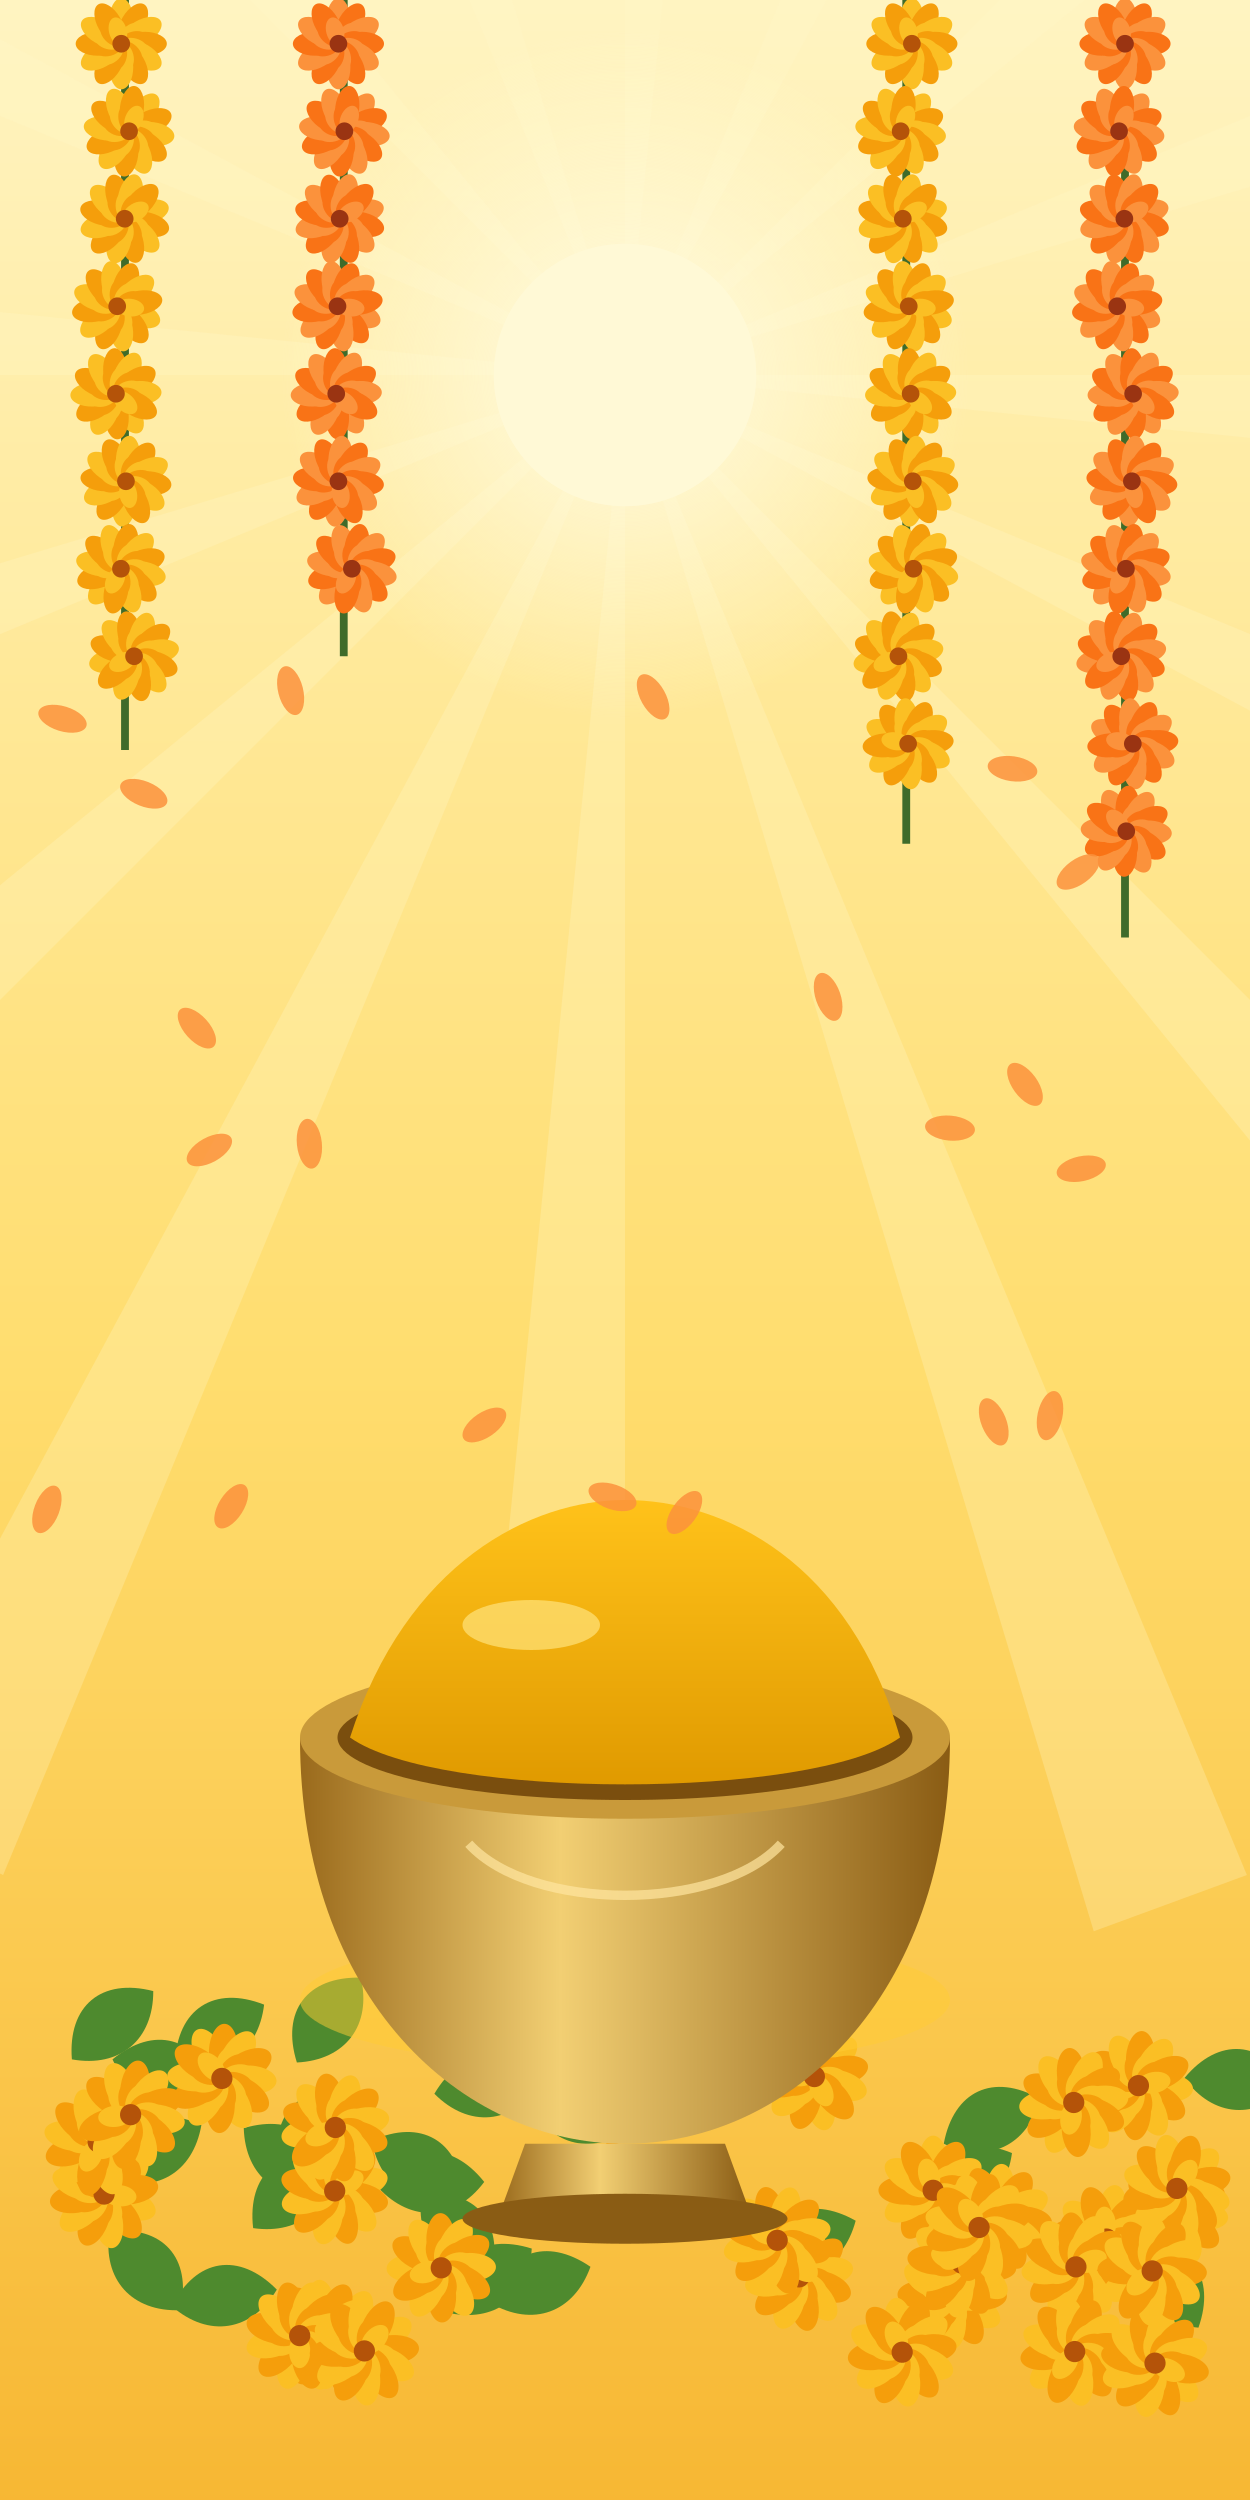
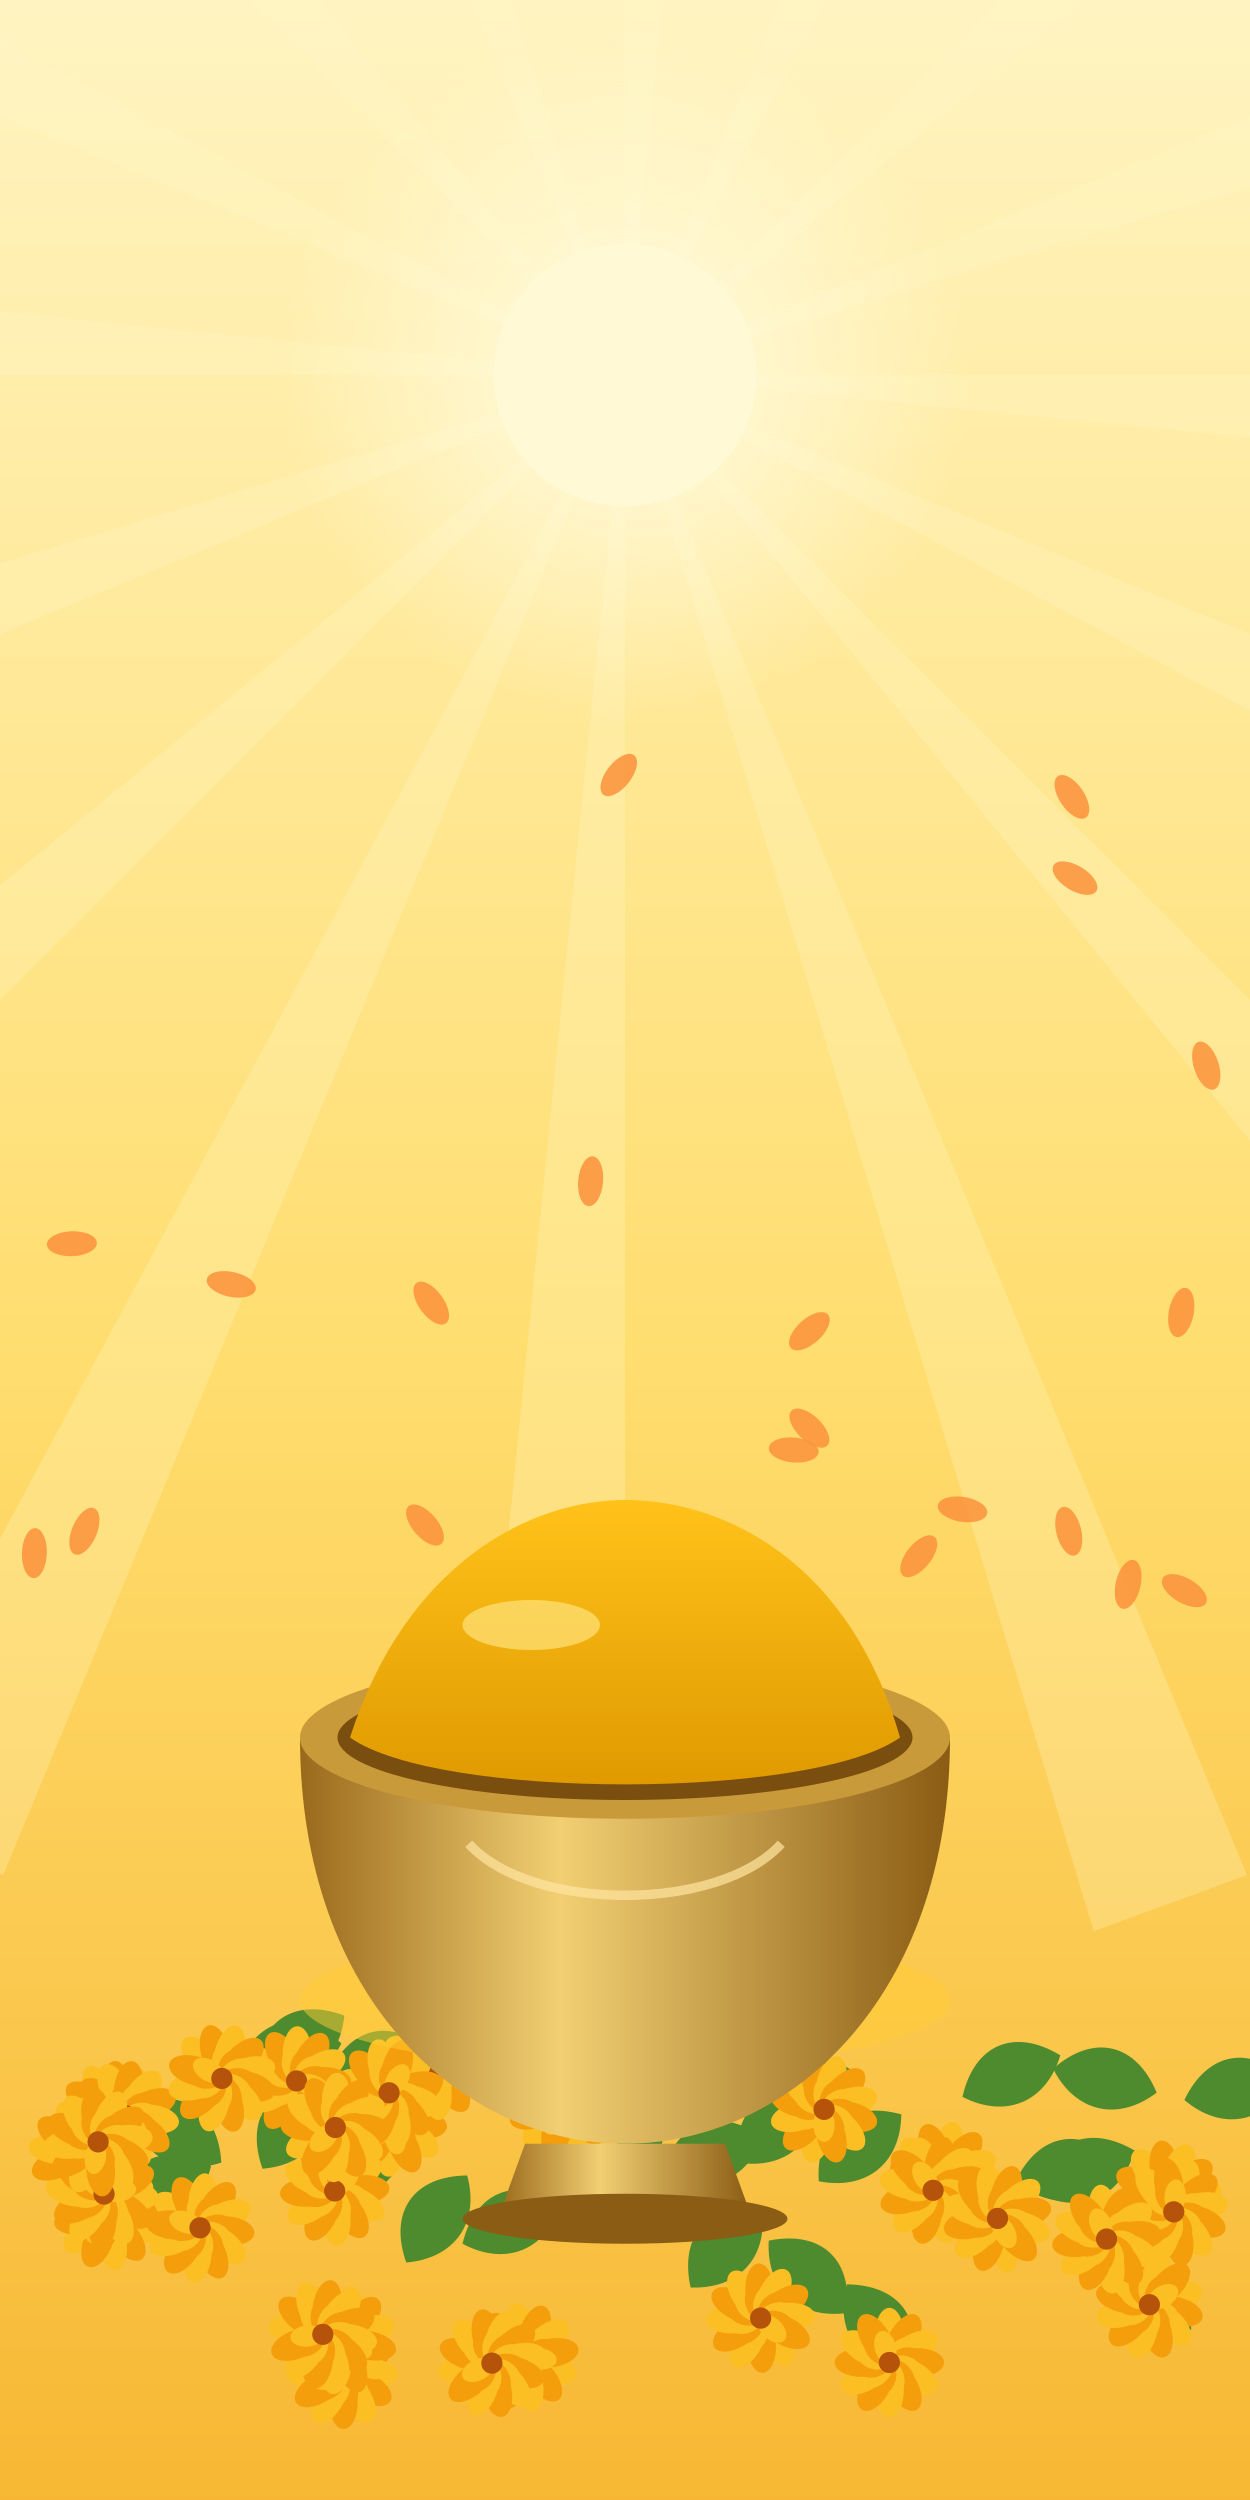
<svg xmlns="http://www.w3.org/2000/svg" viewBox="0 0 400 800" preserveAspectRatio="xMidYMax slice">
  <defs>
    <linearGradient id="bg" x1="0" y1="0" x2="0" y2="1">
      <stop offset="0" stop-color="#fff4c2" />
      <stop offset=".55" stop-color="#ffdd6e" />
      <stop offset="1" stop-color="#f7b733" />
    </linearGradient>
    <radialGradient id="rays" cx=".5" cy=".5" r=".5">
      <stop offset="0" stop-color="#fffbe0" />
      <stop offset="1" stop-color="#fffbe0" stop-opacity="0" />
    </radialGradient>
    <linearGradient id="brass" x1="0" y1="0" x2="1" y2="0">
      <stop offset="0" stop-color="#9a6a1c" />
      <stop offset=".4" stop-color="#f2cf73" />
      <stop offset="1" stop-color="#8a5c14" />
    </linearGradient>
    <linearGradient id="paste" x1="0" y1="0" x2="0" y2="1">
      <stop offset="0" stop-color="#ffc21a" />
      <stop offset="1" stop-color="#e09a00" />
    </linearGradient>
    <symbol id="mg" viewBox="-18 -18 36 36" overflow="visible">
      <ellipse cx="0" cy="-9" rx="4.6" ry="8.5" fill="#fbbf24" transform="rotate(0)" />
      <ellipse cx="0" cy="-9" rx="4.6" ry="8.5" fill="#f59e0b" transform="rotate(30)" />
      <ellipse cx="0" cy="-9" rx="4.6" ry="8.5" fill="#fbbf24" transform="rotate(60)" />
      <ellipse cx="0" cy="-9" rx="4.6" ry="8.5" fill="#f59e0b" transform="rotate(90)" />
      <ellipse cx="0" cy="-9" rx="4.6" ry="8.5" fill="#fbbf24" transform="rotate(120)" />
      <ellipse cx="0" cy="-9" rx="4.6" ry="8.5" fill="#f59e0b" transform="rotate(150)" />
      <ellipse cx="0" cy="-9" rx="4.6" ry="8.5" fill="#fbbf24" transform="rotate(180)" />
      <ellipse cx="0" cy="-9" rx="4.6" ry="8.5" fill="#f59e0b" transform="rotate(210)" />
      <ellipse cx="0" cy="-9" rx="4.6" ry="8.5" fill="#fbbf24" transform="rotate(240)" />
      <ellipse cx="0" cy="-9" rx="4.6" ry="8.5" fill="#f59e0b" transform="rotate(270)" />
      <ellipse cx="0" cy="-9" rx="4.6" ry="8.5" fill="#fbbf24" transform="rotate(300)" />
      <ellipse cx="0" cy="-9" rx="4.6" ry="8.5" fill="#f59e0b" transform="rotate(330)" />
      <ellipse cx="0" cy="-5" rx="3.4" ry="5.4" fill="#f59e0b" transform="rotate(15)" />
      <ellipse cx="0" cy="-5" rx="3.4" ry="5.4" fill="#fbbf24" transform="rotate(45)" />
      <ellipse cx="0" cy="-5" rx="3.4" ry="5.4" fill="#f59e0b" transform="rotate(75)" />
      <ellipse cx="0" cy="-5" rx="3.4" ry="5.4" fill="#fbbf24" transform="rotate(105)" />
      <ellipse cx="0" cy="-5" rx="3.4" ry="5.4" fill="#f59e0b" transform="rotate(135)" />
      <ellipse cx="0" cy="-5" rx="3.4" ry="5.4" fill="#fbbf24" transform="rotate(165)" />
      <ellipse cx="0" cy="-5" rx="3.4" ry="5.4" fill="#f59e0b" transform="rotate(195)" />
      <ellipse cx="0" cy="-5" rx="3.4" ry="5.4" fill="#fbbf24" transform="rotate(225)" />
      <ellipse cx="0" cy="-5" rx="3.4" ry="5.4" fill="#f59e0b" transform="rotate(255)" />
      <ellipse cx="0" cy="-5" rx="3.4" ry="5.4" fill="#fbbf24" transform="rotate(285)" />
      <ellipse cx="0" cy="-5" rx="3.4" ry="5.4" fill="#f59e0b" transform="rotate(315)" />
      <ellipse cx="0" cy="-5" rx="3.4" ry="5.4" fill="#fbbf24" transform="rotate(345)" />
      <circle r="3.4" fill="#b45309" />
    </symbol>
    <symbol id="mg2" viewBox="-18 -18 36 36" overflow="visible">
      <ellipse cx="0" cy="-9" rx="4.6" ry="8.5" fill="#fb923c" transform="rotate(0)" />
      <ellipse cx="0" cy="-9" rx="4.6" ry="8.5" fill="#f97316" transform="rotate(30)" />
      <ellipse cx="0" cy="-9" rx="4.6" ry="8.5" fill="#fb923c" transform="rotate(60)" />
      <ellipse cx="0" cy="-9" rx="4.6" ry="8.5" fill="#f97316" transform="rotate(90)" />
      <ellipse cx="0" cy="-9" rx="4.6" ry="8.5" fill="#fb923c" transform="rotate(120)" />
      <ellipse cx="0" cy="-9" rx="4.6" ry="8.5" fill="#f97316" transform="rotate(150)" />
      <ellipse cx="0" cy="-9" rx="4.6" ry="8.5" fill="#fb923c" transform="rotate(180)" />
      <ellipse cx="0" cy="-9" rx="4.6" ry="8.5" fill="#f97316" transform="rotate(210)" />
      <ellipse cx="0" cy="-9" rx="4.6" ry="8.5" fill="#fb923c" transform="rotate(240)" />
      <ellipse cx="0" cy="-9" rx="4.6" ry="8.5" fill="#f97316" transform="rotate(270)" />
      <ellipse cx="0" cy="-9" rx="4.6" ry="8.5" fill="#fb923c" transform="rotate(300)" />
      <ellipse cx="0" cy="-9" rx="4.6" ry="8.5" fill="#f97316" transform="rotate(330)" />
      <ellipse cx="0" cy="-5" rx="3.4" ry="5.4" fill="#f97316" transform="rotate(15)" />
      <ellipse cx="0" cy="-5" rx="3.4" ry="5.4" fill="#fb923c" transform="rotate(45)" />
      <ellipse cx="0" cy="-5" rx="3.4" ry="5.4" fill="#f97316" transform="rotate(75)" />
      <ellipse cx="0" cy="-5" rx="3.4" ry="5.4" fill="#fb923c" transform="rotate(105)" />
      <ellipse cx="0" cy="-5" rx="3.4" ry="5.4" fill="#f97316" transform="rotate(135)" />
      <ellipse cx="0" cy="-5" rx="3.4" ry="5.4" fill="#fb923c" transform="rotate(165)" />
      <ellipse cx="0" cy="-5" rx="3.4" ry="5.4" fill="#f97316" transform="rotate(195)" />
      <ellipse cx="0" cy="-5" rx="3.4" ry="5.4" fill="#fb923c" transform="rotate(225)" />
      <ellipse cx="0" cy="-5" rx="3.4" ry="5.4" fill="#f97316" transform="rotate(255)" />
      <ellipse cx="0" cy="-5" rx="3.4" ry="5.4" fill="#fb923c" transform="rotate(285)" />
      <ellipse cx="0" cy="-5" rx="3.4" ry="5.4" fill="#f97316" transform="rotate(315)" />
      <ellipse cx="0" cy="-5" rx="3.4" ry="5.4" fill="#fb923c" transform="rotate(345)" />
      <circle r="3.4" fill="#9a3412" />
    </symbol>
  </defs>
  <rect width="400" height="800" fill="url(#bg)" />
  <g opacity=".55" transform="translate(200 120)">
    <path d="M0 0 L520 0 L517 52Z" fill="#fff6c8" opacity=".5" />
    <path d="M0 0 L480 199 L458 246Z" fill="#fff6c8" opacity=".5" />
    <path d="M0 0 L368 368 L329 403Z" fill="#fff6c8" opacity=".5" />
    <path d="M0 0 L199 480 L150 498Z" fill="#fff6c8" opacity=".5" />
    <path d="M0 0 L0 520 L-52 517Z" fill="#fff6c8" opacity=".5" />
    <path d="M0 0 L-199 480 L-246 458Z" fill="#fff6c8" opacity=".5" />
    <path d="M0 0 L-368 368 L-403 329Z" fill="#fff6c8" opacity=".5" />
    <path d="M0 0 L-480 199 L-498 150Z" fill="#fff6c8" opacity=".5" />
    <path d="M0 0 L-520 0 L-517 -52Z" fill="#fff6c8" opacity=".5" />
    <path d="M0 0 L-480 -199 L-458 -246Z" fill="#fff6c8" opacity=".5" />
    <path d="M0 0 L-368 -368 L-329 -403Z" fill="#fff6c8" opacity=".5" />
    <path d="M0 0 L-199 -480 L-150 -498Z" fill="#fff6c8" opacity=".5" />
    <path d="M0 0 L-0 -520 L52 -517Z" fill="#fff6c8" opacity=".5" />
    <path d="M0 0 L199 -480 L246 -458Z" fill="#fff6c8" opacity=".5" />
    <path d="M0 0 L368 -368 L403 -329Z" fill="#fff6c8" opacity=".5" />
    <path d="M0 0 L480 -199 L498 -150Z" fill="#fff6c8" opacity=".5" />
  </g>
  <circle cx="200" cy="120" r="110" fill="url(#rays)" />
  <circle cx="200" cy="120" r="42" fill="#fff9d6" />
-   <path d="M40 -10 V240" stroke="#3f6b2a" stroke-width="2.5" />
-   <use href="#mg" x="23.8" y="-1.0" width="30" height="30" transform="rotate(0 38.8 14.0)" />
-   <use href="#mg" x="26.3" y="27.0" width="30" height="30" transform="rotate(37 41.3 42.0)" />
-   <use href="#mg" x="24.9" y="55.0" width="30" height="30" transform="rotate(74 39.9 70.0)" />
-   <use href="#mg" x="22.5" y="83.0" width="30" height="30" transform="rotate(111 37.5 98.0)" />
-   <use href="#mg" x="22.1" y="111.0" width="30" height="30" transform="rotate(148 37.1 126.0)" />
-   <use href="#mg" x="25.3" y="139.0" width="30" height="30" transform="rotate(185 40.3 154.0)" />
-   <use href="#mg" x="23.7" y="167.0" width="30" height="30" transform="rotate(222 38.7 182.0)" />
-   <use href="#mg" x="27.9" y="195.0" width="30" height="30" transform="rotate(259 42.9 210.0)" />
-   <path d="M110 -10 V210" stroke="#3f6b2a" stroke-width="2.5" />
-   <use href="#mg2" x="93.3" y="-1.0" width="30" height="30" transform="rotate(0 108.3 14.0)" />
-   <use href="#mg2" x="95.2" y="27.0" width="30" height="30" transform="rotate(37 110.2 42.0)" />
-   <use href="#mg2" x="93.7" y="55.0" width="30" height="30" transform="rotate(74 108.7 70.0)" />
-   <use href="#mg2" x="93.0" y="83.0" width="30" height="30" transform="rotate(111 108.0 98.0)" />
-   <use href="#mg2" x="92.6" y="111.0" width="30" height="30" transform="rotate(148 107.6 126.0)" />
-   <use href="#mg2" x="93.3" y="139.0" width="30" height="30" transform="rotate(185 108.3 154.0)" />
-   <use href="#mg2" x="97.6" y="167.0" width="30" height="30" transform="rotate(222 112.6 182.0)" />
-   <path d="M290 -10 V270" stroke="#3f6b2a" stroke-width="2.5" />
-   <use href="#mg" x="276.8" y="-1.0" width="30" height="30" transform="rotate(0 291.8 14.0)" />
-   <use href="#mg" x="273.2" y="27.0" width="30" height="30" transform="rotate(37 288.2 42.0)" />
-   <use href="#mg" x="273.9" y="55.0" width="30" height="30" transform="rotate(74 288.9 70.0)" />
-   <use href="#mg" x="275.8" y="83.0" width="30" height="30" transform="rotate(111 290.8 98.0)" />
-   <use href="#mg" x="276.4" y="111.0" width="30" height="30" transform="rotate(148 291.4 126.0)" />
-   <use href="#mg" x="277.1" y="139.0" width="30" height="30" transform="rotate(185 292.1 154.0)" />
-   <use href="#mg" x="277.3" y="167.0" width="30" height="30" transform="rotate(222 292.3 182.0)" />
-   <use href="#mg" x="272.5" y="195.0" width="30" height="30" transform="rotate(259 287.5 210.0)" />
-   <use href="#mg" x="275.6" y="223.0" width="30" height="30" transform="rotate(296 290.6 238.0)" />
-   <path d="M360 -10 V300" stroke="#3f6b2a" stroke-width="2.5" />
-   <use href="#mg2" x="345.0" y="-1.0" width="30" height="30" transform="rotate(0 360.0 14.0)" />
-   <use href="#mg2" x="343.1" y="27.0" width="30" height="30" transform="rotate(37 358.1 42.0)" />
-   <use href="#mg2" x="344.8" y="55.0" width="30" height="30" transform="rotate(74 359.8 70.0)" />
-   <use href="#mg2" x="342.5" y="83.0" width="30" height="30" transform="rotate(111 357.5 98.0)" />
-   <use href="#mg2" x="347.6" y="111.0" width="30" height="30" transform="rotate(148 362.6 126.0)" />
-   <use href="#mg2" x="347.2" y="139.0" width="30" height="30" transform="rotate(185 362.2 154.0)" />
-   <use href="#mg2" x="345.3" y="167.0" width="30" height="30" transform="rotate(222 360.3 182.0)" />
-   <use href="#mg2" x="343.8" y="195.0" width="30" height="30" transform="rotate(259 358.8 210.0)" />
-   <use href="#mg2" x="347.5" y="223.0" width="30" height="30" transform="rotate(296 362.5 238.0)" />
-   <use href="#mg2" x="345.4" y="251.0" width="30" height="30" transform="rotate(333 360.4 266.0)" />
-   <path d="M0 0 C10 -14 24 -14 34 0 C24 12 10 12 0 0Z" fill="#4e8a2e" transform="translate(338 727) rotate(1)" />
-   <path d="M0 0 C10 -14 24 -14 34 0 C24 12 10 12 0 0Z" fill="#4e8a2e" transform="translate(169 706) rotate(-8)" />
-   <path d="M0 0 C10 -14 24 -14 34 0 C24 12 10 12 0 0Z" fill="#4e8a2e" transform="translate(78 681) rotate(38)" />
-   <path d="M0 0 C10 -14 24 -14 34 0 C24 12 10 12 0 0Z" fill="#4e8a2e" transform="translate(36 659) rotate(15)" />
-   <path d="M0 0 C10 -14 24 -14 34 0 C24 12 10 12 0 0Z" fill="#4e8a2e" transform="translate(121 700) rotate(-3)" />
-   <path d="M0 0 C10 -14 24 -14 34 0 C24 12 10 12 0 0Z" fill="#4e8a2e" transform="translate(143 740) rotate(-37)" />
-   <path d="M0 0 C10 -14 24 -14 34 0 C24 12 10 12 0 0Z" fill="#4e8a2e" transform="translate(169 672) rotate(16)" />
-   <path d="M0 0 C10 -14 24 -14 34 0 C24 12 10 12 0 0Z" fill="#4e8a2e" transform="translate(119 685) rotate(30)" />
-   <path d="M0 0 C10 -14 24 -14 34 0 C24 12 10 12 0 0Z" fill="#4e8a2e" transform="translate(135 702) rotate(49)" />
-   <path d="M0 0 C10 -14 24 -14 34 0 C24 12 10 12 0 0Z" fill="#4e8a2e" transform="translate(56 660) rotate(-33)" />
-   <path d="M0 0 C10 -14 24 -14 34 0 C24 12 10 12 0 0Z" fill="#4e8a2e" transform="translate(295 707) rotate(-32)" />
-   <path d="M0 0 C10 -14 24 -14 34 0 C24 12 10 12 0 0Z" fill="#4e8a2e" transform="translate(139 670) rotate(-5)" />
-   <path d="M0 0 C10 -14 24 -14 34 0 C24 12 10 12 0 0Z" fill="#4e8a2e" transform="translate(35 714) rotate(48)" />
-   <path d="M0 0 C10 -14 24 -14 34 0 C24 12 10 12 0 0Z" fill="#4e8a2e" transform="translate(364 717) rotate(55)" />
-   <path d="M0 0 C10 -14 24 -14 34 0 C24 12 10 12 0 0Z" fill="#4e8a2e" transform="translate(27 680) rotate(56)" />
-   <path d="M0 0 C10 -14 24 -14 34 0 C24 12 10 12 0 0Z" fill="#4e8a2e" transform="translate(299 690) rotate(53)" />
-   <path d="M0 0 C10 -14 24 -14 34 0 C24 12 10 12 0 0Z" fill="#4e8a2e" transform="translate(243 725) rotate(-25)" />
-   <path d="M0 0 C10 -14 24 -14 34 0 C24 12 10 12 0 0Z" fill="#4e8a2e" transform="translate(89 693) rotate(-44)" />
-   <path d="M0 0 C10 -14 24 -14 34 0 C24 12 10 12 0 0Z" fill="#4e8a2e" transform="translate(157 737) rotate(-20)" />
-   <path d="M0 0 C10 -14 24 -14 34 0 C24 12 10 12 0 0Z" fill="#4e8a2e" transform="translate(23 659) rotate(-40)" />
-   <path d="M0 0 C10 -14 24 -14 34 0 C24 12 10 12 0 0Z" fill="#4e8a2e" transform="translate(302 686) rotate(-25)" />
-   <path d="M0 0 C10 -14 24 -14 34 0 C24 12 10 12 0 0Z" fill="#4e8a2e" transform="translate(55 738) rotate(-9)" />
-   <path d="M0 0 C10 -14 24 -14 34 0 C24 12 10 12 0 0Z" fill="#4e8a2e" transform="translate(95 660) rotate(-53)" />
-   <path d="M0 0 C10 -14 24 -14 34 0 C24 12 10 12 0 0Z" fill="#4e8a2e" transform="translate(81 713) rotate(-42)" />
-   <path d="M0 0 C10 -14 24 -14 34 0 C24 12 10 12 0 0Z" fill="#4e8a2e" transform="translate(35 697) rotate(-30)" />
-   <path d="M0 0 C10 -14 24 -14 34 0 C24 12 10 12 0 0Z" fill="#4e8a2e" transform="translate(379 665) rotate(4)" />
-   <use href="#mg" x="280.6" y="682.9" width="36" height="36" transform="rotate(0 298.6 700.9)" />
-   <use href="#mg" x="357.6" y="689.8" width="36" height="36" transform="rotate(37 375.6 707.8)" />
-   <use href="#mg" x="89.1" y="683.1" width="36" height="36" transform="rotate(74 107.1 701.1)" />
-   <use href="#mg" x="15.3" y="684.1" width="36" height="36" transform="rotate(111 33.3 702.1)" />
-   <use href="#mg" x="91.5" y="730.9" width="36" height="36" transform="rotate(148 109.5 748.9)" />
-   <use href="#mg" x="301.2" y="691.9" width="36" height="36" transform="rotate(185 319.2 709.9)" />
-   <use href="#mg" x="13.4" y="667.4" width="36" height="36" transform="rotate(222 31.4 685.4)" />
-   <use href="#mg" x="89.3" y="662.8" width="36" height="36" transform="rotate(259 107.3 680.8)" />
-   <use href="#mg" x="85.3" y="729.0" width="36" height="36" transform="rotate(296 103.3 747.0)" />
-   <use href="#mg" x="53.0" y="647.1" width="36" height="36" transform="rotate(333 71.0 665.1)" />
-   <use href="#mg" x="336.1" y="698.5" width="36" height="36" transform="rotate(10 354.1 716.5)" />
-   <use href="#mg" x="358.6" y="682.3" width="36" height="36" transform="rotate(47 376.6 700.3)" />
-   <use href="#mg" x="326.3" y="707.4" width="36" height="36" transform="rotate(84 344.3 725.4)" />
-   <use href="#mg" x="286.7" y="716.5" width="36" height="36" transform="rotate(121 304.7 734.5)" />
-   <use href="#mg" x="179.9" y="651.3" width="36" height="36" transform="rotate(158 197.9 669.3)" />
-   <use href="#mg" x="77.9" y="729.4" width="36" height="36" transform="rotate(195 95.9 747.4)" />
-   <use href="#mg" x="325.9" y="734.5" width="36" height="36" transform="rotate(232 343.9 752.5)" />
-   <use href="#mg" x="123.2" y="707.7" width="36" height="36" transform="rotate(269 141.2 725.7)" />
-   <use href="#mg" x="289.8" y="706.2" width="36" height="36" transform="rotate(306 307.8 724.2)" />
-   <use href="#mg" x="295.3" y="694.8" width="36" height="36" transform="rotate(343 313.3 712.8)" />
-   <use href="#mg" x="237.7" y="710.6" width="36" height="36" transform="rotate(20 255.7 728.6)" />
-   <use href="#mg" x="98.6" y="734.3" width="36" height="36" transform="rotate(57 116.6 752.3)" />
-   <use href="#mg" x="346.3" y="649.4" width="36" height="36" transform="rotate(94 364.3 667.4)" />
-   <use href="#mg" x="351.6" y="738.2" width="36" height="36" transform="rotate(131 369.6 756.2)" />
-   <use href="#mg" x="242.6" y="646.5" width="36" height="36" transform="rotate(168 260.6 664.5)" />
-   <use href="#mg" x="325.6" y="654.8" width="36" height="36" transform="rotate(205 343.6 672.8)" />
-   <use href="#mg" x="350.7" y="708.7" width="36" height="36" transform="rotate(242 368.7 726.7)" />
-   <use href="#mg" x="23.8" y="658.7" width="36" height="36" transform="rotate(279 41.8 676.7)" />
-   <use href="#mg" x="230.7" y="698.9" width="36" height="36" transform="rotate(316 248.7 716.9)" />
-   <use href="#mg" x="270.7" y="734.7" width="36" height="36" transform="rotate(353 288.7 752.7)" />
+   <path d="M0 0 C10 -14 24 -14 34 0 C24 12 10 12 0 0Z" fill="#4e8a2e" transform="translate(105 664) rotate(-12)" />
+   <path d="M0 0 C10 -14 24 -14 34 0 C24 12 10 12 0 0Z" fill="#4e8a2e" transform="translate(76 661) rotate(-12)" />
+   <path d="M0 0 C10 -14 24 -14 34 0 C24 12 10 12 0 0Z" fill="#4e8a2e" transform="translate(350 723) rotate(32)" />
+   <path d="M0 0 C10 -14 24 -14 34 0 C24 12 10 12 0 0Z" fill="#4e8a2e" transform="translate(100 701) rotate(-27)" />
+   <path d="M0 0 C10 -14 24 -14 34 0 C24 12 10 12 0 0Z" fill="#4e8a2e" transform="translate(82 664) rotate(-34)" />
+   <path d="M0 0 C10 -14 24 -14 34 0 C24 12 10 12 0 0Z" fill="#4e8a2e" transform="translate(354 725) rotate(37)" />
+   <path d="M0 0 C10 -14 24 -14 34 0 C24 12 10 12 0 0Z" fill="#4e8a2e" transform="translate(308 671) rotate(-23)" />
+   <path d="M0 0 C10 -14 24 -14 34 0 C24 12 10 12 0 0Z" fill="#4e8a2e" transform="translate(246 717) rotate(43)" />
+   <path d="M0 0 C10 -14 24 -14 34 0 C24 12 10 12 0 0Z" fill="#4e8a2e" transform="translate(337 662) rotate(13)" />
+   <path d="M0 0 C10 -14 24 -14 34 0 C24 12 10 12 0 0Z" fill="#4e8a2e" transform="translate(262 698) rotate(-39)" />
+   <path d="M0 0 C10 -14 24 -14 34 0 C24 12 10 12 0 0Z" fill="#4e8a2e" transform="translate(190 663) rotate(52)" />
+   <path d="M0 0 C10 -14 24 -14 34 0 C24 12 10 12 0 0Z" fill="#4e8a2e" transform="translate(332 702) rotate(-24)" />
+   <path d="M0 0 C10 -14 24 -14 34 0 C24 12 10 12 0 0Z" fill="#4e8a2e" transform="translate(347 704) rotate(46)" />
+   <path d="M0 0 C10 -14 24 -14 34 0 C24 12 10 12 0 0Z" fill="#4e8a2e" transform="translate(325 698) rotate(-10)" />
+   <path d="M0 0 C10 -14 24 -14 34 0 C24 12 10 12 0 0Z" fill="#4e8a2e" transform="translate(236 692) rotate(-41)" />
+   <path d="M0 0 C10 -14 24 -14 34 0 C24 12 10 12 0 0Z" fill="#4e8a2e" transform="translate(130 724) rotate(-55)" />
+   <path d="M0 0 C10 -14 24 -14 34 0 C24 12 10 12 0 0Z" fill="#4e8a2e" transform="translate(37 708) rotate(-26)" />
+   <path d="M0 0 C10 -14 24 -14 34 0 C24 12 10 12 0 0Z" fill="#4e8a2e" transform="translate(212 695) rotate(-19)" />
+   <path d="M0 0 C10 -14 24 -14 34 0 C24 12 10 12 0 0Z" fill="#4e8a2e" transform="translate(379 672) rotate(-10)" />
+   <path d="M0 0 C10 -14 24 -14 34 0 C24 12 10 12 0 0Z" fill="#4e8a2e" transform="translate(93 709) rotate(-27)" />
+   <path d="M0 0 C10 -14 24 -14 34 0 C24 12 10 12 0 0Z" fill="#4e8a2e" transform="translate(148 718) rotate(-22)" />
+   <path d="M0 0 C10 -14 24 -14 34 0 C24 12 10 12 0 0Z" fill="#4e8a2e" transform="translate(221 732) rotate(-48)" />
+   <path d="M0 0 C10 -14 24 -14 34 0 C24 12 10 12 0 0Z" fill="#4e8a2e" transform="translate(42 674) rotate(32)" />
+   <path d="M0 0 C10 -14 24 -14 34 0 C24 12 10 12 0 0Z" fill="#4e8a2e" transform="translate(242 675) rotate(-20)" />
+   <path d="M0 0 C10 -14 24 -14 34 0 C24 12 10 12 0 0Z" fill="#4e8a2e" transform="translate(84 694) rotate(-55)" />
+   <path d="M0 0 C10 -14 24 -14 34 0 C24 12 10 12 0 0Z" fill="#4e8a2e" transform="translate(271 731) rotate(55)" />
+   <use href="#mg" x="266.6" y="738.0" width="36" height="36" transform="rotate(0 284.6 756.0)" />
+   <use href="#mg" x="8.5" y="670.9" width="36" height="36" transform="rotate(37 26.5 688.9)" />
+   <use href="#mg" x="349.8" y="719.5" width="36" height="36" transform="rotate(74 367.8 737.5)" />
+   <use href="#mg" x="149.8" y="736.3" width="36" height="36" transform="rotate(111 167.8 754.3)" />
+   <use href="#mg" x="225.4" y="723.8" width="36" height="36" transform="rotate(148 243.4 741.8)" />
+   <use href="#mg" x="107.6" y="661.1" width="36" height="36" transform="rotate(185 125.6 679.1)" />
+   <use href="#mg" x="161.9" y="655.6" width="36" height="36" transform="rotate(222 179.9 673.6)" />
+   <use href="#mg" x="139.4" y="738.2" width="36" height="36" transform="rotate(259 157.4 756.2)" />
+   <use href="#mg" x="121.3" y="642.9" width="36" height="36" transform="rotate(296 139.3 660.9)" />
+   <use href="#mg" x="18.1" y="659.0" width="36" height="36" transform="rotate(333 36.1 677.0)" />
+   <use href="#mg" x="284.1" y="678.3" width="36" height="36" transform="rotate(10 302.1 696.3)" />
+   <use href="#mg" x="106.5" y="651.7" width="36" height="36" transform="rotate(47 124.5 669.7)" />
+   <use href="#mg" x="355.4" y="684.4" width="36" height="36" transform="rotate(84 373.4 702.4)" />
+   <use href="#mg" x="76.9" y="647.9" width="36" height="36" transform="rotate(121 94.9 665.9)" />
+   <use href="#mg" x="21.9" y="658.9" width="36" height="36" transform="rotate(158 39.9 676.9)" />
+   <use href="#mg" x="245.7" y="657.0" width="36" height="36" transform="rotate(195 263.7 675.0)" />
+   <use href="#mg" x="16.7" y="691.1" width="36" height="36" transform="rotate(232 34.7 709.1)" />
+   <use href="#mg" x="91.7" y="741.8" width="36" height="36" transform="rotate(269 109.7 759.8)" />
+   <use href="#mg" x="46.0" y="694.9" width="36" height="36" transform="rotate(306 64.0 712.9)" />
+   <use href="#mg" x="280.6" y="682.9" width="36" height="36" transform="rotate(343 298.6 700.9)" />
+   <use href="#mg" x="357.6" y="689.8" width="36" height="36" transform="rotate(20 375.6 707.8)" />
+   <use href="#mg" x="89.1" y="683.1" width="36" height="36" transform="rotate(57 107.1 701.1)" />
+   <use href="#mg" x="15.3" y="684.1" width="36" height="36" transform="rotate(94 33.3 702.1)" />
+   <use href="#mg" x="91.5" y="730.9" width="36" height="36" transform="rotate(131 109.5 748.9)" />
+   <use href="#mg" x="301.2" y="691.9" width="36" height="36" transform="rotate(168 319.2 709.9)" />
+   <use href="#mg" x="13.4" y="667.4" width="36" height="36" transform="rotate(205 31.4 685.4)" />
+   <use href="#mg" x="89.3" y="662.8" width="36" height="36" transform="rotate(242 107.3 680.8)" />
+   <use href="#mg" x="85.3" y="729.0" width="36" height="36" transform="rotate(279 103.3 747.0)" />
+   <use href="#mg" x="53.0" y="647.1" width="36" height="36" transform="rotate(316 71.0 665.1)" />
+   <use href="#mg" x="336.1" y="698.5" width="36" height="36" transform="rotate(353 354.1 716.5)" />
  <ellipse cx="200" cy="640" rx="104" ry="22" fill="#ffcc33" opacity=".5" />
  <path d="M96 556 C96 640 148 686 200 686 C252 686 304 640 304 556Z" fill="url(#brass)" />
  <ellipse cx="200" cy="556" rx="104" ry="26" fill="#c99a3a" />
  <ellipse cx="200" cy="556" rx="92" ry="20" fill="#7a4e0e" />
  <path d="M112 556 C130 500 170 480 200 480 C232 480 272 500 288 556 C260 576 140 576 112 556Z" fill="url(#paste)" />
  <ellipse cx="170" cy="520" rx="22" ry="8" fill="#ffe27a" opacity=".7" />
  <path d="M150 590 C170 612 230 612 250 590" stroke="#ffe6a0" stroke-width="3" fill="none" opacity=".7" />
  <path d="M168 686 h64 l8 22 h-80z" fill="url(#brass)" />
  <ellipse cx="200" cy="710" rx="52" ry="8" fill="#8a5c14" />
-   <ellipse cx="93" cy="221" rx="4" ry="8" fill="#fb923c" opacity=".85" transform="rotate(166 93 221)" />
-   <ellipse cx="15" cy="483" rx="4" ry="8" fill="#fb923c" opacity=".85" transform="rotate(21 15 483)" />
-   <ellipse cx="318" cy="455" rx="4" ry="8" fill="#fb923c" opacity=".85" transform="rotate(158 318 455)" />
-   <ellipse cx="219" cy="484" rx="4" ry="8" fill="#fb923c" opacity=".85" transform="rotate(36 219 484)" />
-   <ellipse cx="265" cy="319" rx="4" ry="8" fill="#fb923c" opacity=".85" transform="rotate(161 265 319)" />
-   <ellipse cx="304" cy="361" rx="4" ry="8" fill="#fb923c" opacity=".85" transform="rotate(95 304 361)" />
-   <ellipse cx="20" cy="230" rx="4" ry="8" fill="#fb923c" opacity=".85" transform="rotate(107 20 230)" />
-   <ellipse cx="196" cy="479" rx="4" ry="8" fill="#fb923c" opacity=".85" transform="rotate(109 196 479)" />
-   <ellipse cx="63" cy="329" rx="4" ry="8" fill="#fb923c" opacity=".85" transform="rotate(138 63 329)" />
-   <ellipse cx="209" cy="223" rx="4" ry="8" fill="#fb923c" opacity=".85" transform="rotate(151 209 223)" />
-   <ellipse cx="324" cy="246" rx="4" ry="8" fill="#fb923c" opacity=".85" transform="rotate(98 324 246)" />
-   <ellipse cx="155" cy="456" rx="4" ry="8" fill="#fb923c" opacity=".85" transform="rotate(56 155 456)" />
-   <ellipse cx="99" cy="366" rx="4" ry="8" fill="#fb923c" opacity=".85" transform="rotate(174 99 366)" />
-   <ellipse cx="46" cy="254" rx="4" ry="8" fill="#fb923c" opacity=".85" transform="rotate(112 46 254)" />
-   <ellipse cx="346" cy="374" rx="4" ry="8" fill="#fb923c" opacity=".85" transform="rotate(78 346 374)" />
-   <ellipse cx="336" cy="453" rx="4" ry="8" fill="#fb923c" opacity=".85" transform="rotate(12 336 453)" />
-   <ellipse cx="345" cy="279" rx="4" ry="8" fill="#fb923c" opacity=".85" transform="rotate(54 345 279)" />
-   <ellipse cx="328" cy="347" rx="4" ry="8" fill="#fb923c" opacity=".85" transform="rotate(144 328 347)" />
-   <ellipse cx="74" cy="482" rx="4" ry="8" fill="#fb923c" opacity=".85" transform="rotate(32 74 482)" />
-   <ellipse cx="67" cy="368" rx="4" ry="8" fill="#fb923c" opacity=".85" transform="rotate(61 67 368)" />
+   <ellipse cx="386" cy="341" rx="4" ry="8" fill="#fb923c" opacity=".85" transform="rotate(162 386 341)" />
+   <ellipse cx="259" cy="457" rx="4" ry="8" fill="#fb923c" opacity=".85" transform="rotate(134 259 457)" />
+   <ellipse cx="198" cy="248" rx="4" ry="8" fill="#fb923c" opacity=".85" transform="rotate(38 198 248)" />
+   <ellipse cx="342" cy="490" rx="4" ry="8" fill="#fb923c" opacity=".85" transform="rotate(166 342 490)" />
+   <ellipse cx="138" cy="417" rx="4" ry="8" fill="#fb923c" opacity=".85" transform="rotate(144 138 417)" />
+   <ellipse cx="254" cy="464" rx="4" ry="8" fill="#fb923c" opacity=".85" transform="rotate(95 254 464)" />
+   <ellipse cx="259" cy="426" rx="4" ry="8" fill="#fb923c" opacity=".85" transform="rotate(48 259 426)" />
+   <ellipse cx="361" cy="507" rx="4" ry="8" fill="#fb923c" opacity=".85" transform="rotate(13 361 507)" />
+   <ellipse cx="379" cy="509" rx="4" ry="8" fill="#fb923c" opacity=".85" transform="rotate(120 379 509)" />
+   <ellipse cx="27" cy="490" rx="4" ry="8" fill="#fb923c" opacity=".85" transform="rotate(23 27 490)" />
+   <ellipse cx="378" cy="420" rx="4" ry="8" fill="#fb923c" opacity=".85" transform="rotate(11 378 420)" />
+   <ellipse cx="74" cy="411" rx="4" ry="8" fill="#fb923c" opacity=".85" transform="rotate(102 74 411)" />
+   <ellipse cx="294" cy="498" rx="4" ry="8" fill="#fb923c" opacity=".85" transform="rotate(39 294 498)" />
+   <ellipse cx="11" cy="497" rx="4" ry="8" fill="#fb923c" opacity=".85" transform="rotate(2 11 497)" />
+   <ellipse cx="343" cy="255" rx="4" ry="8" fill="#fb923c" opacity=".85" transform="rotate(146 343 255)" />
+   <ellipse cx="308" cy="483" rx="4" ry="8" fill="#fb923c" opacity=".85" transform="rotate(99 308 483)" />
+   <ellipse cx="344" cy="281" rx="4" ry="8" fill="#fb923c" opacity=".85" transform="rotate(121 344 281)" />
+   <ellipse cx="136" cy="488" rx="4" ry="8" fill="#fb923c" opacity=".85" transform="rotate(139 136 488)" />
+   <ellipse cx="189" cy="378" rx="4" ry="8" fill="#fb923c" opacity=".85" transform="rotate(5 189 378)" />
+   <ellipse cx="23" cy="398" rx="4" ry="8" fill="#fb923c" opacity=".85" transform="rotate(88 23 398)" />
</svg>
